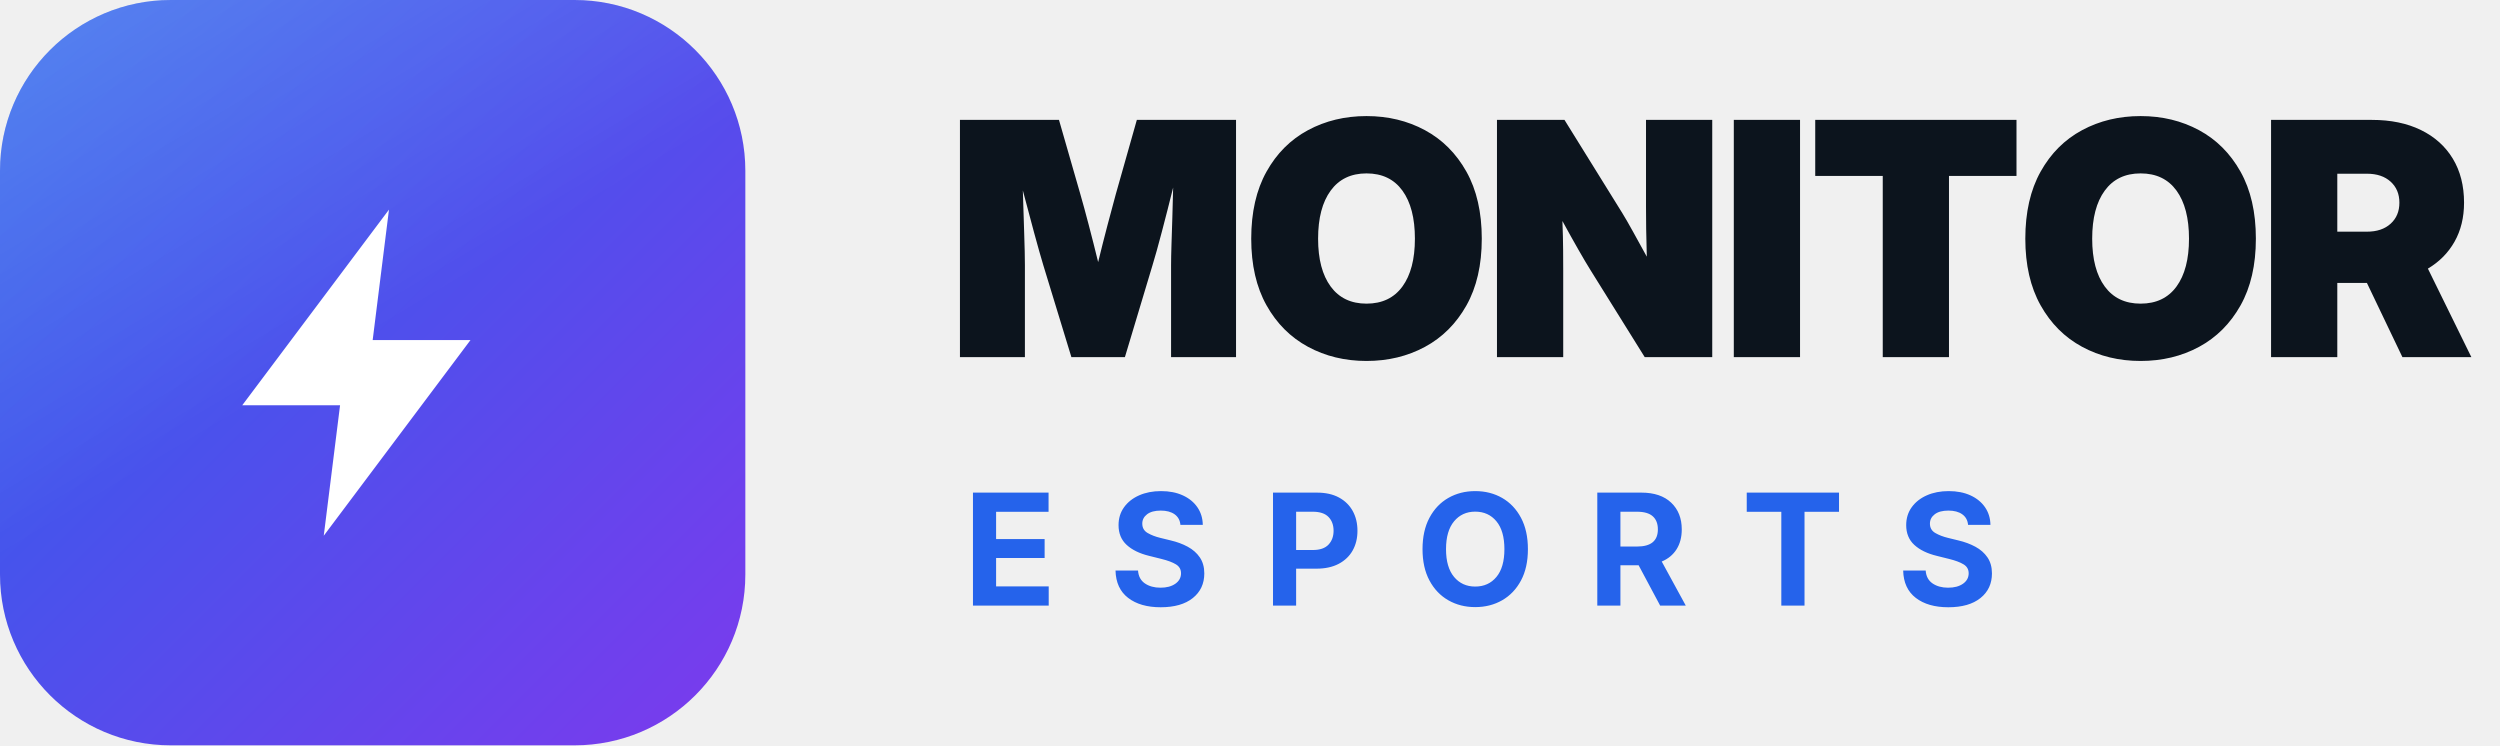
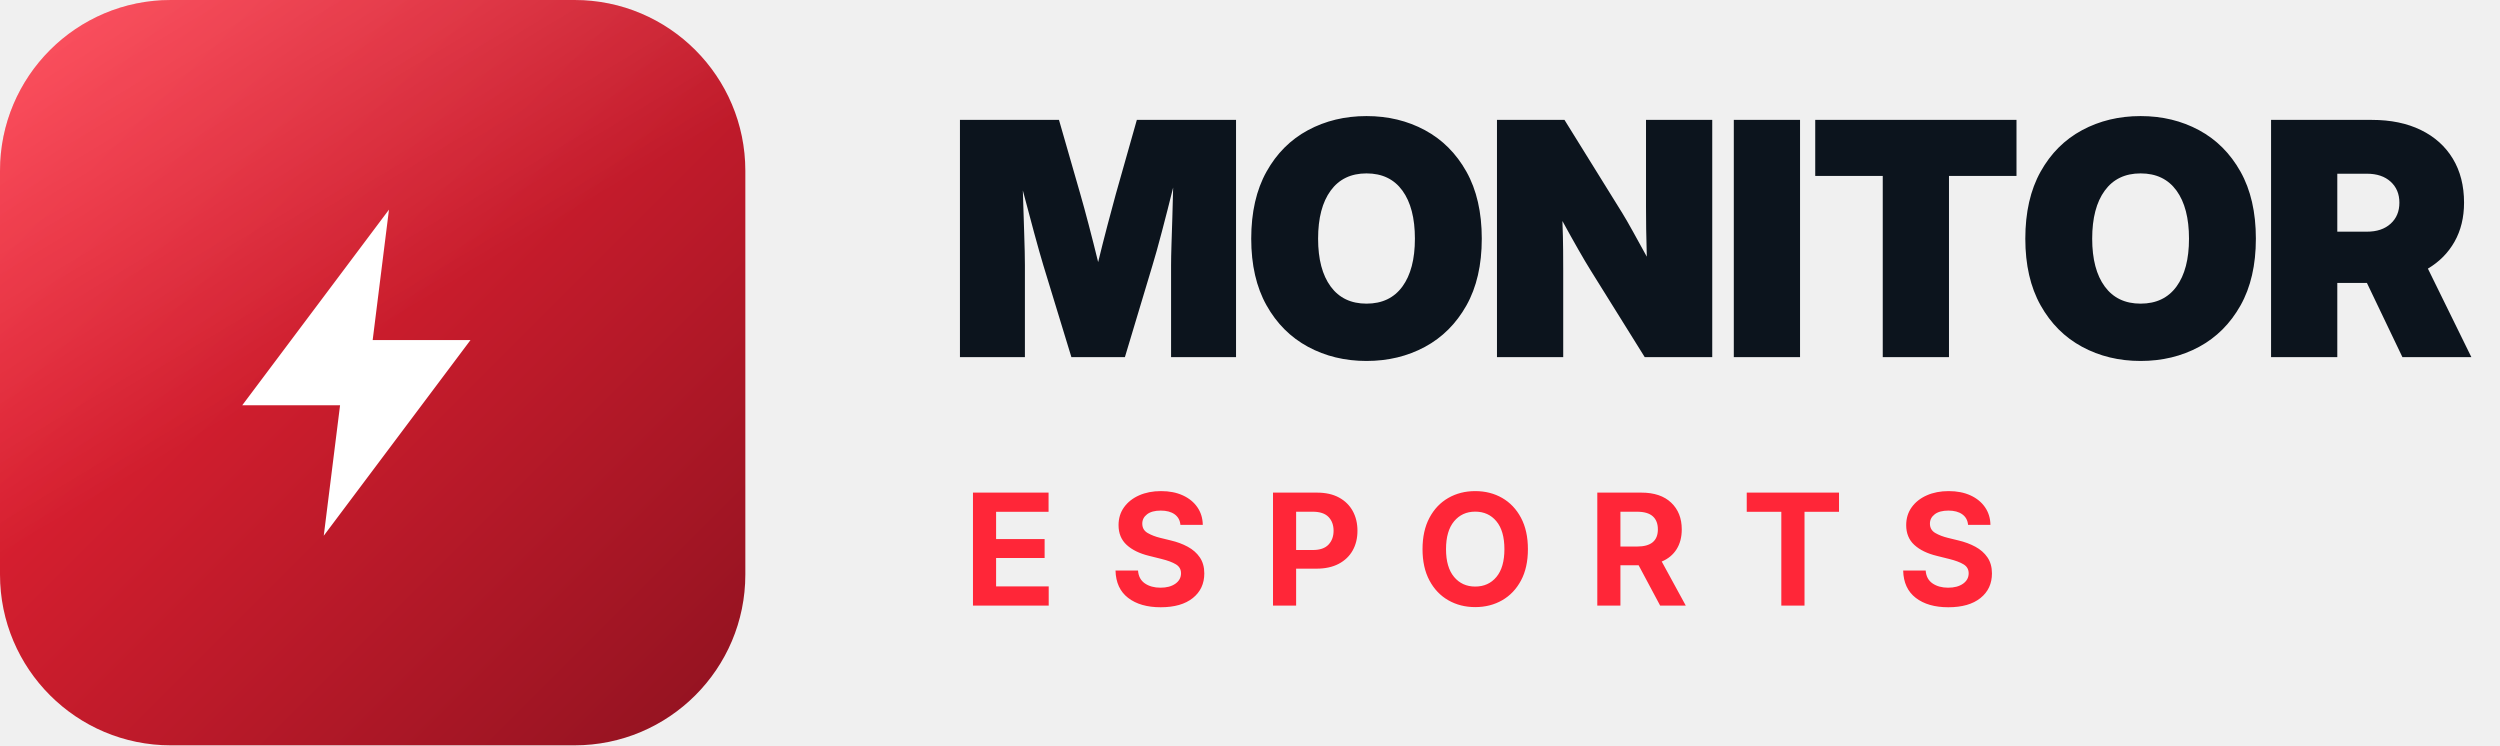
<svg xmlns="http://www.w3.org/2000/svg" viewBox="0 0 322 96" width="322" height="96" role="img" aria-label="MONITOR-ESPORTS">
  <defs>
    <linearGradient id="hg" x1="0" y1="0" x2="1" y2="1">
-       <stop offset="0" stop-color="#2563eb" />
-       <stop offset="1" stop-color="#7c3aed" />
+       <stop offset="0" stop-color="#FF2638" />
+       <stop offset="1" stop-color="#8F1220" />
    </linearGradient>
    <linearGradient id="hsheen" x1="0" y1="0" x2="0.6" y2="1">
      <stop offset="0" stop-color="#ffffff" stop-opacity="0.22" />
      <stop offset="0.55" stop-color="#ffffff" stop-opacity="0" />
    </linearGradient>
  </defs>
  <g>
    <rect x="0" y="0" width="96" height="96" rx="22" fill="url(#hg)" />
    <rect x="0" y="0" width="96" height="96" rx="22" fill="url(#hsheen)" />
    <g transform="translate(48.0,48.0) scale(2.100) translate(-12,-12)">
      <path d="M13 2 4 14h6l-1 8 9-12h-6l1-8z" fill="#ffffff" />
    </g>
  </g>
  <path d="M123.641 46.0V15.443H136.396L139.145 25.0Q139.596 26.559 140.231 28.979Q140.867 31.398 141.441 33.757Q142.016 31.398 142.651 28.979Q143.287 26.559 143.718 25.0L146.425 15.443H159.201V46.0H150.834V34.188Q150.834 33.162 150.885 31.552Q150.937 29.942 150.998 28.025Q151.06 26.107 151.101 24.159Q150.383 27.051 149.655 29.819Q148.927 32.588 148.435 34.188L144.887 46.0H137.996L134.387 34.188Q133.915 32.629 133.197 29.983Q132.479 27.338 131.741 24.528Q131.823 27.358 131.916 30.035Q132.008 32.711 132.008 34.188V46.0Z M176.006 46.492Q171.843 46.492 168.469 44.667Q165.096 42.842 163.127 39.325Q161.158 35.808 161.158 30.742Q161.158 25.636 163.127 22.108Q165.096 18.581 168.469 16.766Q171.843 14.951 176.006 14.951Q180.169 14.951 183.532 16.766Q186.895 18.581 188.874 22.108Q190.853 25.636 190.853 30.742Q190.853 35.828 188.874 39.345Q186.895 42.862 183.532 44.677Q180.169 46.492 176.006 46.492ZM176.006 39.109Q179.02 39.109 180.63 36.905Q182.24 34.7 182.24 30.742Q182.24 26.764 180.63 24.549Q179.02 22.334 176.006 22.334Q173.012 22.334 171.392 24.549Q169.771 26.764 169.771 30.742Q169.771 34.7 171.392 36.905Q173.012 39.109 176.006 39.109Z M192.81 46.0V15.443H201.506L208.95 27.44Q209.483 28.302 210.345 29.86Q211.206 31.419 212.108 33.06Q212.047 31.214 212.026 29.471Q212.006 27.728 212.006 26.641V15.443H220.537V46.0H211.842L204.889 34.844Q204.233 33.798 203.28 32.126Q202.326 30.455 201.239 28.466Q201.321 30.537 201.331 32.229Q201.342 33.921 201.342 34.844V46.0Z M231.845 15.443V46.0H223.314V15.443Z M233.802 22.662V15.443H259.724V22.662H251.029V46.0H242.498V22.662Z M275.709 46.492Q271.545 46.492 268.172 44.667Q264.798 42.842 262.83 39.325Q260.861 35.808 260.861 30.742Q260.861 25.636 262.83 22.108Q264.798 18.581 268.172 16.766Q271.545 14.951 275.709 14.951Q279.872 14.951 283.235 16.766Q286.598 18.581 288.577 22.108Q290.556 25.636 290.556 30.742Q290.556 35.828 288.577 39.345Q286.598 42.862 283.235 44.677Q279.872 46.492 275.709 46.492ZM275.709 39.109Q278.723 39.109 280.333 36.905Q281.943 34.7 281.943 30.742Q281.943 26.764 280.333 24.549Q278.723 22.334 275.709 22.334Q272.714 22.334 271.094 24.549Q269.474 26.764 269.474 30.742Q269.474 34.7 271.094 36.905Q272.714 39.109 275.709 39.109Z M292.513 46.0V15.443H305.495Q309.145 15.443 311.811 16.746Q314.477 18.048 315.923 20.437Q317.369 22.826 317.369 26.107Q317.369 28.958 316.148 31.122Q314.928 33.285 312.713 34.598L318.312 46.0H309.432L304.859 36.443H301.044V46.0ZM301.044 29.84H304.859Q306.787 29.84 307.914 28.814Q309.042 27.789 309.042 26.107Q309.042 24.426 307.914 23.4Q306.787 22.375 304.859 22.375H301.044Z" fill="#0c141d" />
-   <path d="M125.318 78.0V63.449H135.055V65.92H128.297V69.436H134.547V71.867H128.297V75.529H135.074V78.0Z M149.499 78.215Q146.872 78.215 145.304 77.009Q143.737 75.803 143.679 73.488H146.579Q146.657 74.592 147.463 75.144Q148.268 75.695 149.47 75.695Q150.661 75.695 151.388 75.183Q152.116 74.67 152.116 73.84Q152.116 73.088 151.457 72.688Q150.798 72.287 149.606 71.994L148.005 71.594Q146.159 71.145 145.114 70.183Q144.069 69.221 144.069 67.639Q144.069 66.32 144.777 65.334Q145.485 64.348 146.721 63.801Q147.956 63.254 149.538 63.254Q151.149 63.254 152.35 63.806Q153.552 64.357 154.225 65.339Q154.899 66.32 154.919 67.6H152.038Q151.96 66.721 151.291 66.242Q150.622 65.764 149.509 65.764Q148.366 65.764 147.746 66.237Q147.126 66.711 147.126 67.443Q147.126 68.254 147.824 68.654Q148.522 69.055 149.45 69.279L150.768 69.602Q151.989 69.885 152.975 70.417Q153.962 70.949 154.538 71.794Q155.114 72.639 155.114 73.859Q155.114 75.842 153.635 77.028Q152.155 78.215 149.499 78.215Z M163.963 78.0V63.449H169.636Q171.296 63.449 172.459 64.079Q173.621 64.709 174.231 65.817Q174.841 66.926 174.841 68.361Q174.841 69.807 174.221 70.905Q173.601 72.004 172.42 72.624Q171.238 73.244 169.568 73.244H166.941V78.0ZM166.941 70.842H169.089Q170.457 70.842 171.111 70.148Q171.765 69.455 171.765 68.361Q171.765 67.258 171.111 66.584Q170.457 65.91 169.08 65.91H166.941Z M190.008 78.195Q188.084 78.195 186.546 77.316Q185.008 76.438 184.115 74.768Q183.221 73.098 183.221 70.734Q183.221 68.361 184.115 66.687Q185.008 65.012 186.546 64.133Q188.084 63.254 190.008 63.254Q191.942 63.254 193.475 64.133Q195.008 65.012 195.902 66.687Q196.795 68.361 196.795 70.734Q196.795 73.107 195.902 74.772Q195.008 76.438 193.475 77.316Q191.942 78.195 190.008 78.195ZM190.008 75.549Q191.707 75.549 192.738 74.313Q193.768 73.078 193.768 70.734Q193.768 68.381 192.738 67.141Q191.707 65.9 190.008 65.9Q188.319 65.9 187.284 67.146Q186.248 68.391 186.248 70.734Q186.248 73.068 187.284 74.309Q188.319 75.549 190.008 75.549Z M205.732 78.0V63.449H211.405Q213.886 63.449 215.248 64.743Q216.611 66.037 216.611 68.186Q216.611 69.68 215.946 70.739Q215.282 71.799 214.032 72.326L217.128 78.0H213.827L211.054 72.805H208.71V78.0ZM208.71 70.393H210.859Q213.534 70.393 213.534 68.186Q213.534 67.082 212.875 66.496Q212.216 65.91 210.849 65.91H208.71Z M224.98 65.92V63.449H236.865V65.92H232.422V78.0H229.434V65.92Z M250.948 78.215Q248.321 78.215 246.754 77.009Q245.186 75.803 245.128 73.488H248.028Q248.106 74.592 248.912 75.144Q249.718 75.695 250.919 75.695Q252.11 75.695 252.838 75.183Q253.565 74.67 253.565 73.84Q253.565 73.088 252.906 72.688Q252.247 72.287 251.055 71.994L249.454 71.594Q247.608 71.145 246.563 70.183Q245.518 69.221 245.518 67.639Q245.518 66.32 246.226 65.334Q246.934 64.348 248.17 63.801Q249.405 63.254 250.987 63.254Q252.598 63.254 253.8 63.806Q255.001 64.357 255.675 65.339Q256.348 66.32 256.368 67.6H253.487Q253.409 66.721 252.74 66.242Q252.071 65.764 250.958 65.764Q249.815 65.764 249.195 66.237Q248.575 66.711 248.575 67.443Q248.575 68.254 249.273 68.654Q249.971 69.055 250.899 69.279L252.218 69.602Q253.438 69.885 254.425 70.417Q255.411 70.949 255.987 71.794Q256.563 72.639 256.563 73.859Q256.563 75.842 255.084 77.028Q253.604 78.215 250.948 78.215Z" fill="#2563eb" />
+   <path d="M125.318 78.0V63.449H135.055V65.92H128.297V69.436H134.547V71.867H128.297V75.529H135.074V78.0Z M149.499 78.215Q146.872 78.215 145.304 77.009Q143.737 75.803 143.679 73.488H146.579Q146.657 74.592 147.463 75.144Q148.268 75.695 149.47 75.695Q150.661 75.695 151.388 75.183Q152.116 74.67 152.116 73.84Q152.116 73.088 151.457 72.688Q150.798 72.287 149.606 71.994L148.005 71.594Q146.159 71.145 145.114 70.183Q144.069 69.221 144.069 67.639Q144.069 66.32 144.777 65.334Q145.485 64.348 146.721 63.801Q147.956 63.254 149.538 63.254Q151.149 63.254 152.35 63.806Q153.552 64.357 154.225 65.339Q154.899 66.32 154.919 67.6H152.038Q151.96 66.721 151.291 66.242Q150.622 65.764 149.509 65.764Q148.366 65.764 147.746 66.237Q147.126 66.711 147.126 67.443Q147.126 68.254 147.824 68.654Q148.522 69.055 149.45 69.279L150.768 69.602Q151.989 69.885 152.975 70.417Q153.962 70.949 154.538 71.794Q155.114 72.639 155.114 73.859Q155.114 75.842 153.635 77.028Q152.155 78.215 149.499 78.215Z M163.963 78.0V63.449H169.636Q171.296 63.449 172.459 64.079Q173.621 64.709 174.231 65.817Q174.841 66.926 174.841 68.361Q174.841 69.807 174.221 70.905Q173.601 72.004 172.42 72.624Q171.238 73.244 169.568 73.244H166.941V78.0ZM166.941 70.842H169.089Q170.457 70.842 171.111 70.148Q171.765 69.455 171.765 68.361Q171.765 67.258 171.111 66.584Q170.457 65.91 169.08 65.91H166.941Z M190.008 78.195Q188.084 78.195 186.546 77.316Q185.008 76.438 184.115 74.768Q183.221 73.098 183.221 70.734Q183.221 68.361 184.115 66.687Q185.008 65.012 186.546 64.133Q188.084 63.254 190.008 63.254Q191.942 63.254 193.475 64.133Q195.008 65.012 195.902 66.687Q196.795 68.361 196.795 70.734Q196.795 73.107 195.902 74.772Q195.008 76.438 193.475 77.316Q191.942 78.195 190.008 78.195ZM190.008 75.549Q191.707 75.549 192.738 74.313Q193.768 73.078 193.768 70.734Q193.768 68.381 192.738 67.141Q191.707 65.9 190.008 65.9Q188.319 65.9 187.284 67.146Q186.248 68.391 186.248 70.734Q186.248 73.068 187.284 74.309Q188.319 75.549 190.008 75.549Z M205.732 78.0V63.449H211.405Q213.886 63.449 215.248 64.743Q216.611 66.037 216.611 68.186Q216.611 69.68 215.946 70.739Q215.282 71.799 214.032 72.326L217.128 78.0H213.827L211.054 72.805H208.71V78.0ZM208.71 70.393H210.859Q213.534 70.393 213.534 68.186Q213.534 67.082 212.875 66.496Q212.216 65.91 210.849 65.91H208.71Z M224.98 65.92V63.449H236.865V65.92H232.422V78.0H229.434V65.92Z M250.948 78.215Q248.321 78.215 246.754 77.009Q245.186 75.803 245.128 73.488H248.028Q248.106 74.592 248.912 75.144Q249.718 75.695 250.919 75.695Q252.11 75.695 252.838 75.183Q253.565 74.67 253.565 73.84Q253.565 73.088 252.906 72.688Q252.247 72.287 251.055 71.994L249.454 71.594Q247.608 71.145 246.563 70.183Q245.518 69.221 245.518 67.639Q245.518 66.32 246.226 65.334Q246.934 64.348 248.17 63.801Q249.405 63.254 250.987 63.254Q252.598 63.254 253.8 63.806Q255.001 64.357 255.675 65.339Q256.348 66.32 256.368 67.6H253.487Q253.409 66.721 252.74 66.242Q252.071 65.764 250.958 65.764Q249.815 65.764 249.195 66.237Q248.575 66.711 248.575 67.443Q248.575 68.254 249.273 68.654Q249.971 69.055 250.899 69.279L252.218 69.602Q253.438 69.885 254.425 70.417Q255.411 70.949 255.987 71.794Q256.563 72.639 256.563 73.859Q256.563 75.842 255.084 77.028Q253.604 78.215 250.948 78.215Z" fill="#FF2638" />
</svg>
